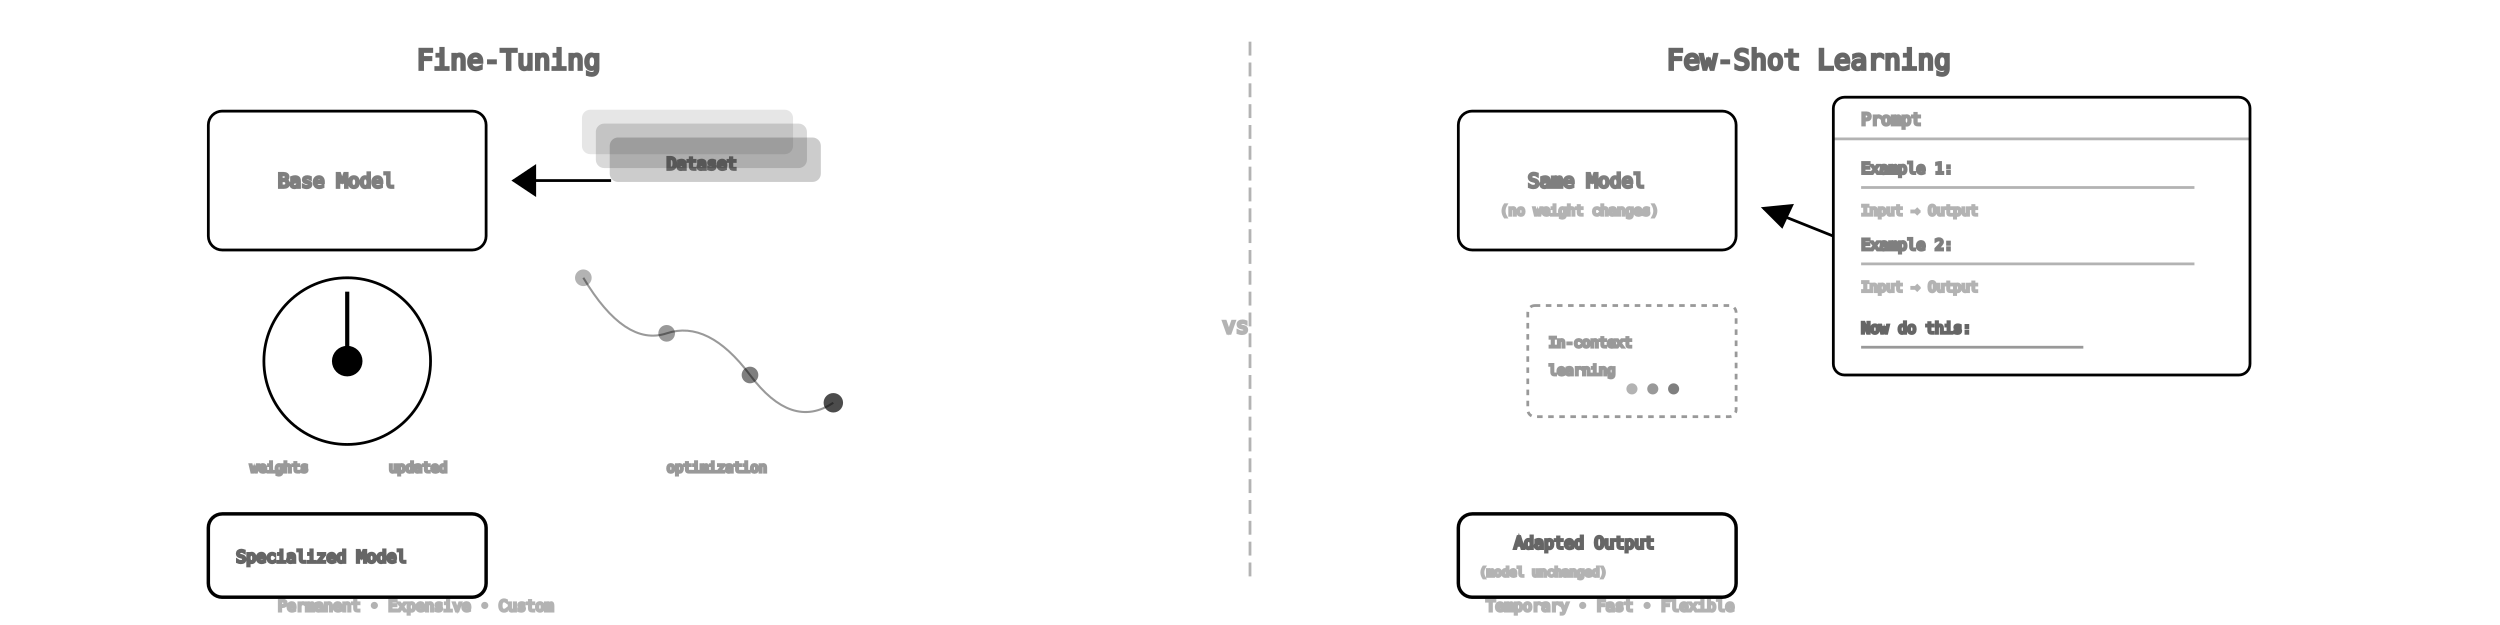
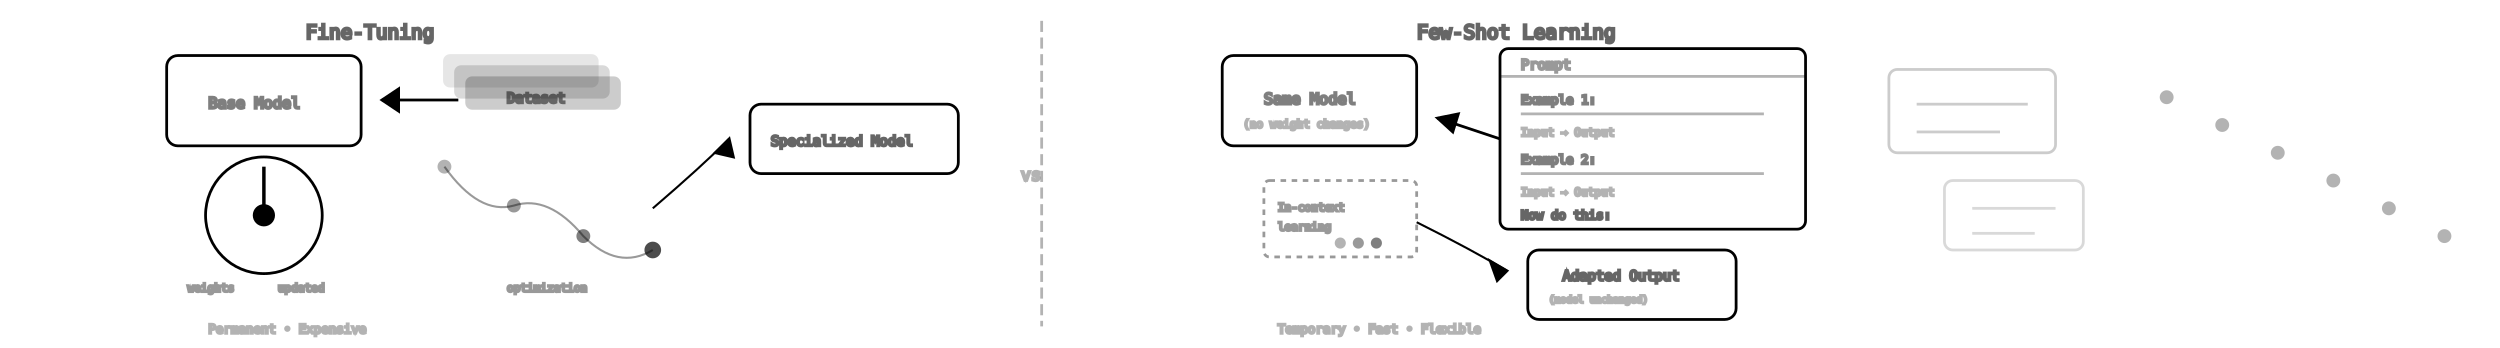
- <svg xmlns="http://www.w3.org/2000/svg" viewBox="0 0 1800 450" fill="none" stroke="currentColor" stroke-width="2">
-   <text x="300" y="50" font-family="monospace" font-size="20" fill="currentColor" opacity="0.6">Fine-Tuning</text>
-   <rect x="150" y="80" width="200" height="100" rx="10" />
-   <text x="200" y="135" font-family="monospace" font-size="14" fill="currentColor" opacity="0.5">Base Model</text>
-   <rect x="420" y="80" width="150" height="30" rx="5" fill="currentColor" opacity="0.1" />
-   <rect x="430" y="90" width="150" height="30" rx="5" fill="currentColor" opacity="0.15" />
-   <rect x="440" y="100" width="150" height="30" rx="5" fill="currentColor" opacity="0.2" />
-   <text x="480" y="122" font-family="monospace" font-size="12" fill="currentColor" opacity="0.5">Dataset</text>
-   <path d="M440 130 L370 130" stroke-width="2" />
-   <polygon points="370,130 385,120 385,140" fill="currentColor" />
-   <circle cx="250" cy="260" r="60" />
-   <line x1="250" y1="260" x2="250" y2="210" stroke-width="3" />
-   <circle cx="250" cy="260" r="10" fill="currentColor" />
-   <text x="180" y="340" font-family="monospace" font-size="10" fill="currentColor" opacity="0.4">weights</text>
-   <text x="280" y="340" font-family="monospace" font-size="10" fill="currentColor" opacity="0.4">updated</text>
-   <path d="M420 200 Q450 250 480 240 Q510 230 540 270 Q570 310 600 290" stroke-width="1.5" opacity="0.4" />
-   <circle cx="420" cy="200" r="5" fill="currentColor" opacity="0.3" />
-   <circle cx="480" cy="240" r="5" fill="currentColor" opacity="0.4" />
-   <circle cx="540" cy="270" r="5" fill="currentColor" opacity="0.5" />
-   <circle cx="600" cy="290" r="6" fill="currentColor" opacity="0.7" />
-   <text x="480" y="340" font-family="monospace" font-size="10" fill="currentColor" opacity="0.4">optimization</text>
-   <rect x="150" y="370" width="200" height="60" rx="10" stroke-width="2.5" />
-   <text x="170" y="405" font-family="monospace" font-size="12" fill="currentColor" opacity="0.6">Specialized Model</text>
-   <line x1="900" y1="30" x2="900" y2="420" stroke-dasharray="10,5" opacity="0.3" />
-   <text x="880" y="240" font-family="monospace" font-size="16" fill="currentColor" opacity="0.3">vs</text>
-   <text x="1200" y="50" font-family="monospace" font-size="20" fill="currentColor" opacity="0.6">Few-Shot Learning</text>
-   <rect x="1050" y="80" width="200" height="100" rx="10" />
-   <text x="1100" y="135" font-family="monospace" font-size="14" fill="currentColor" opacity="0.5">Same Model</text>
-   <text x="1080" y="155" font-family="monospace" font-size="10" fill="currentColor" opacity="0.3">(no weight changes)</text>
-   <rect x="1320" y="70" width="300" height="200" rx="8" />
-   <line x1="1320" y1="100" x2="1620" y2="100" opacity="0.3" />
-   <text x="1340" y="90" font-family="monospace" font-size="12" fill="currentColor" opacity="0.4">Prompt</text>
-   <text x="1340" y="125" font-family="monospace" font-size="11" fill="currentColor" opacity="0.5">Example 1:</text>
-   <line x1="1340" y1="135" x2="1580" y2="135" opacity="0.3" />
-   <text x="1340" y="155" font-family="monospace" font-size="10" fill="currentColor" opacity="0.3">Input → Output</text>
-   <text x="1340" y="180" font-family="monospace" font-size="11" fill="currentColor" opacity="0.5">Example 2:</text>
-   <line x1="1340" y1="190" x2="1580" y2="190" opacity="0.3" />
-   <text x="1340" y="210" font-family="monospace" font-size="10" fill="currentColor" opacity="0.3">Input → Output</text>
-   <text x="1340" y="240" font-family="monospace" font-size="11" fill="currentColor" opacity="0.6">Now do this:</text>
-   <line x1="1340" y1="250" x2="1500" y2="250" opacity="0.4" />
-   <path d="M1320 170 L1270 150" stroke-width="2" />
-   <polygon points="1270,150 1290,148 1283,163" fill="currentColor" />
-   <rect x="1100" y="220" width="150" height="80" rx="5" stroke-dasharray="4,4" opacity="0.4" />
-   <text x="1115" y="250" font-family="monospace" font-size="10" fill="currentColor" opacity="0.4">In-context</text>
-   <text x="1115" y="270" font-family="monospace" font-size="10" fill="currentColor" opacity="0.4">learning</text>
-   <circle cx="1175" cy="280" r="3" fill="currentColor" opacity="0.3" />
-   <circle cx="1190" cy="280" r="3" fill="currentColor" opacity="0.4" />
-   <circle cx="1205" cy="280" r="3" fill="currentColor" opacity="0.5" />
-   <rect x="1050" y="370" width="200" height="60" rx="10" stroke-width="2.5" />
-   <text x="1090" y="395" font-family="monospace" font-size="12" fill="currentColor" opacity="0.6">Adapted Output</text>
-   <text x="1065" y="415" font-family="monospace" font-size="9" fill="currentColor" opacity="0.3">(model unchanged)</text>
-   <text x="200" y="440" font-family="monospace" font-size="11" fill="currentColor" opacity="0.3">Permanent • Expensive • Custom</text>
-   <text x="1070" y="440" font-family="monospace" font-size="11" fill="currentColor" opacity="0.3">Temporary • Fast • Flexible</text>
+ <svg xmlns="http://www.w3.org/2000/svg" viewBox="0 0 1800 250" fill="none" stroke="currentColor" stroke-width="2">
+   <text x="220" y="28" font-family="monospace" font-size="14" fill="currentColor" opacity="0.6">Fine-Tuning</text>
+   <rect x="120" y="40" width="140" height="65" rx="8" />
+   <text x="150" y="78" font-family="monospace" font-size="11" fill="currentColor" opacity="0.5">Base Model</text>
+   <rect x="320" y="40" width="110" height="22" rx="4" fill="currentColor" opacity="0.1" />
+   <rect x="328" y="48" width="110" height="22" rx="4" fill="currentColor" opacity="0.15" />
+   <rect x="336" y="56" width="110" height="22" rx="4" fill="currentColor" opacity="0.2" />
+   <text x="365" y="74" font-family="monospace" font-size="10" fill="currentColor" opacity="0.5">Dataset</text>
+   <path d="M330 72 L275 72" stroke-width="2" />
+   <polygon points="275,72 287,64 287,80" fill="currentColor" />
+   <circle cx="190" cy="155" r="42" />
+   <line x1="190" y1="155" x2="190" y2="120" stroke-width="2.5" />
+   <circle cx="190" cy="155" r="7" fill="currentColor" />
+   <text x="135" y="210" font-family="monospace" font-size="8" fill="currentColor" opacity="0.4">weights</text>
+   <text x="200" y="210" font-family="monospace" font-size="8" fill="currentColor" opacity="0.4">updated</text>
+   <path d="M320 120 Q345 155 370 148 Q395 140 420 170 Q445 195 470 180" stroke-width="1.5" opacity="0.4" />
+   <circle cx="320" cy="120" r="4" fill="currentColor" opacity="0.3" />
+   <circle cx="370" cy="148" r="4" fill="currentColor" opacity="0.4" />
+   <circle cx="420" cy="170" r="4" fill="currentColor" opacity="0.5" />
+   <circle cx="470" cy="180" r="5" fill="currentColor" opacity="0.7" />
+   <text x="365" y="210" font-family="monospace" font-size="8" fill="currentColor" opacity="0.4">optimization</text>
+   <rect x="540" y="75" width="150" height="50" rx="8" stroke-width="2" />
+   <text x="555" y="105" font-family="monospace" font-size="10" fill="currentColor" opacity="0.6">Specialized Model</text>
+   <path d="M470 150 Q505 120 525 100" stroke-width="1.5" />
+   <polygon points="525,100 515,110 528,113" fill="currentColor" />
+   <text x="150" y="240" font-family="monospace" font-size="9" fill="currentColor" opacity="0.3">Permanent • Expensive</text>
+   <line x1="750" y1="15" x2="750" y2="235" stroke-dasharray="8,4" opacity="0.3" />
+   <text x="735" y="130" font-family="monospace" font-size="12" fill="currentColor" opacity="0.3">vs</text>
+   <text x="1020" y="28" font-family="monospace" font-size="14" fill="currentColor" opacity="0.6">Few-Shot Learning</text>
+   <rect x="880" y="40" width="140" height="65" rx="8" />
+   <text x="910" y="75" font-family="monospace" font-size="11" fill="currentColor" opacity="0.5">Same Model</text>
+   <text x="895" y="92" font-family="monospace" font-size="8" fill="currentColor" opacity="0.3">(no weight changes)</text>
+   <rect x="1080" y="35" width="220" height="130" rx="6" />
+   <line x1="1080" y1="55" x2="1300" y2="55" opacity="0.3" />
+   <text x="1095" y="50" font-family="monospace" font-size="10" fill="currentColor" opacity="0.4">Prompt</text>
+   <text x="1095" y="75" font-family="monospace" font-size="9" fill="currentColor" opacity="0.5">Example 1:</text>
+   <line x1="1095" y1="82" x2="1270" y2="82" opacity="0.3" />
+   <text x="1095" y="98" font-family="monospace" font-size="8" fill="currentColor" opacity="0.3">Input → Output</text>
+   <text x="1095" y="118" font-family="monospace" font-size="9" fill="currentColor" opacity="0.5">Example 2:</text>
+   <line x1="1095" y1="125" x2="1270" y2="125" opacity="0.3" />
+   <text x="1095" y="141" font-family="monospace" font-size="8" fill="currentColor" opacity="0.3">Input → Output</text>
+   <text x="1095" y="158" font-family="monospace" font-size="9" fill="currentColor" opacity="0.6">Now do this:</text>
+   <path d="M1080 100 L1035 85" stroke-width="2" />
+   <polygon points="1035,85 1050,82 1046,95" fill="currentColor" />
+   <rect x="910" y="130" width="110" height="55" rx="4" stroke-dasharray="4,4" opacity="0.4" />
+   <text x="920" y="152" font-family="monospace" font-size="8" fill="currentColor" opacity="0.4">In-context</text>
+   <text x="920" y="166" font-family="monospace" font-size="8" fill="currentColor" opacity="0.4">learning</text>
+   <circle cx="965" cy="175" r="3" fill="currentColor" opacity="0.3" />
+   <circle cx="978" cy="175" r="3" fill="currentColor" opacity="0.4" />
+   <circle cx="991" cy="175" r="3" fill="currentColor" opacity="0.5" />
+   <rect x="1100" y="180" width="150" height="50" rx="8" stroke-width="2" />
+   <text x="1125" y="202" font-family="monospace" font-size="10" fill="currentColor" opacity="0.6">Adapted Output</text>
+   <text x="1115" y="218" font-family="monospace" font-size="7" fill="currentColor" opacity="0.3">(model unchanged)</text>
+   <path d="M1020 160 Q1060 180 1085 195" stroke-width="1.5" />
+   <polygon points="1085,195 1073,188 1078,202" fill="currentColor" />
+   <text x="920" y="240" font-family="monospace" font-size="9" fill="currentColor" opacity="0.3">Temporary • Fast • Flexible</text>
+   <rect x="1360" y="50" width="120" height="60" rx="6" opacity="0.2" />
+   <line x1="1380" y1="75" x2="1460" y2="75" opacity="0.2" />
+   <line x1="1380" y1="95" x2="1440" y2="95" opacity="0.2" />
+   <rect x="1400" y="130" width="100" height="50" rx="6" opacity="0.15" />
+   <line x1="1420" y1="150" x2="1480" y2="150" opacity="0.15" />
+   <line x1="1420" y1="168" x2="1465" y2="168" opacity="0.15" />
+   <circle cx="1560" cy="70" r="4" fill="currentColor" opacity="0.3" />
+   <circle cx="1600" cy="90" r="4" fill="currentColor" opacity="0.3" />
+   <circle cx="1640" cy="110" r="4" fill="currentColor" opacity="0.3" />
+   <circle cx="1680" cy="130" r="4" fill="currentColor" opacity="0.3" />
+   <circle cx="1720" cy="150" r="4" fill="currentColor" opacity="0.3" />
+   <circle cx="1760" cy="170" r="4" fill="currentColor" opacity="0.3" />
</svg>
